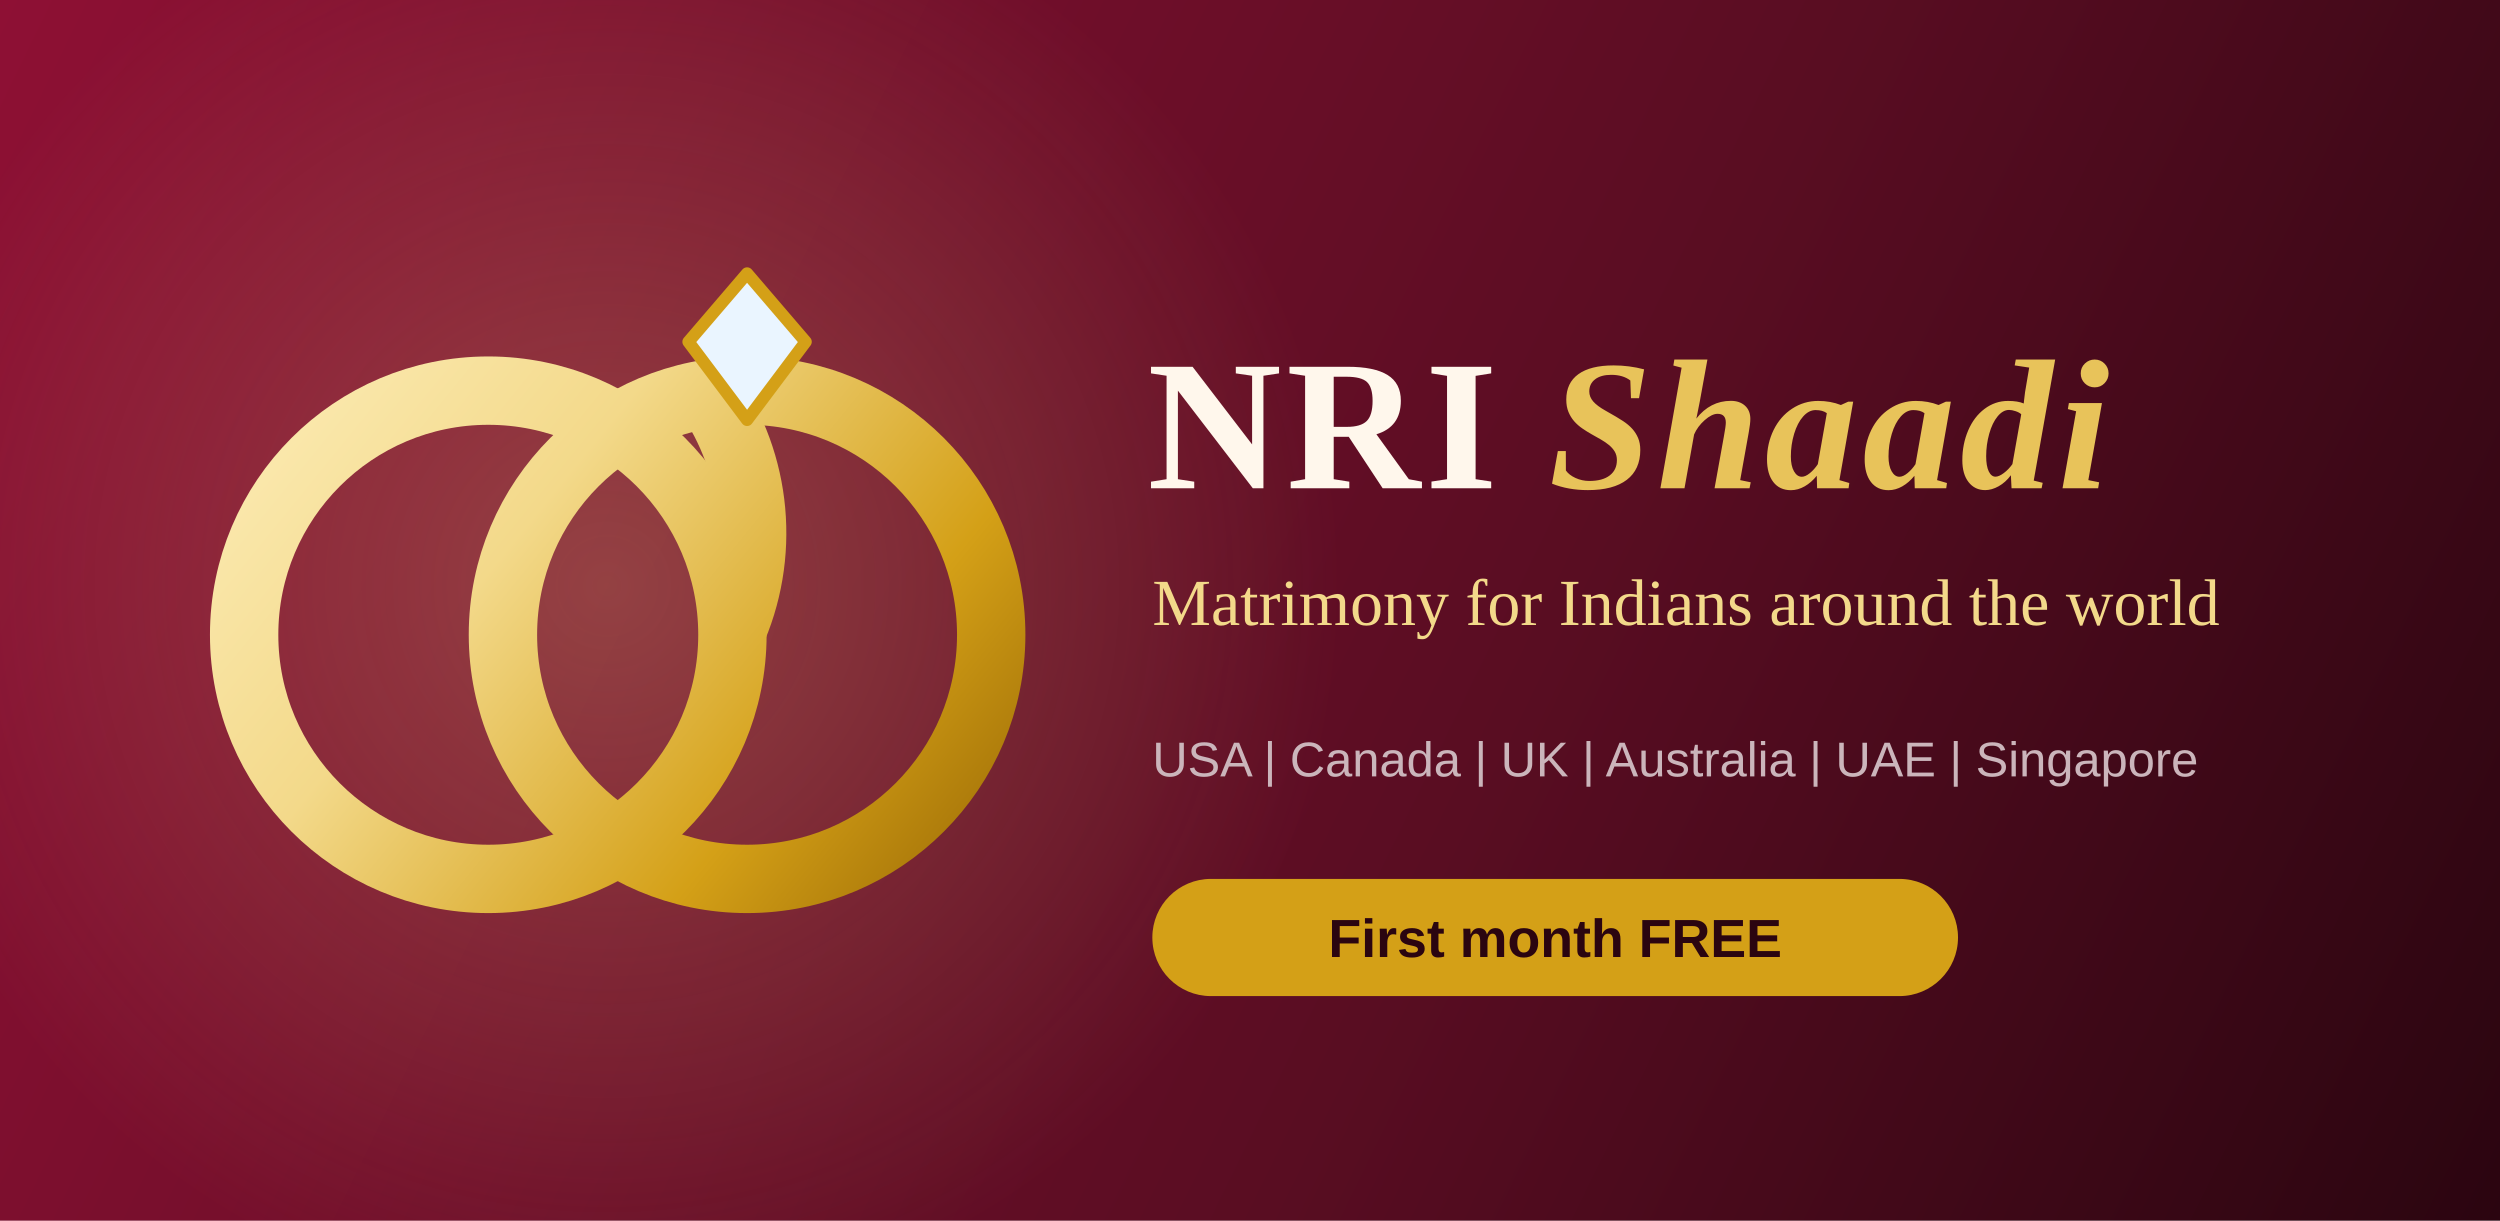
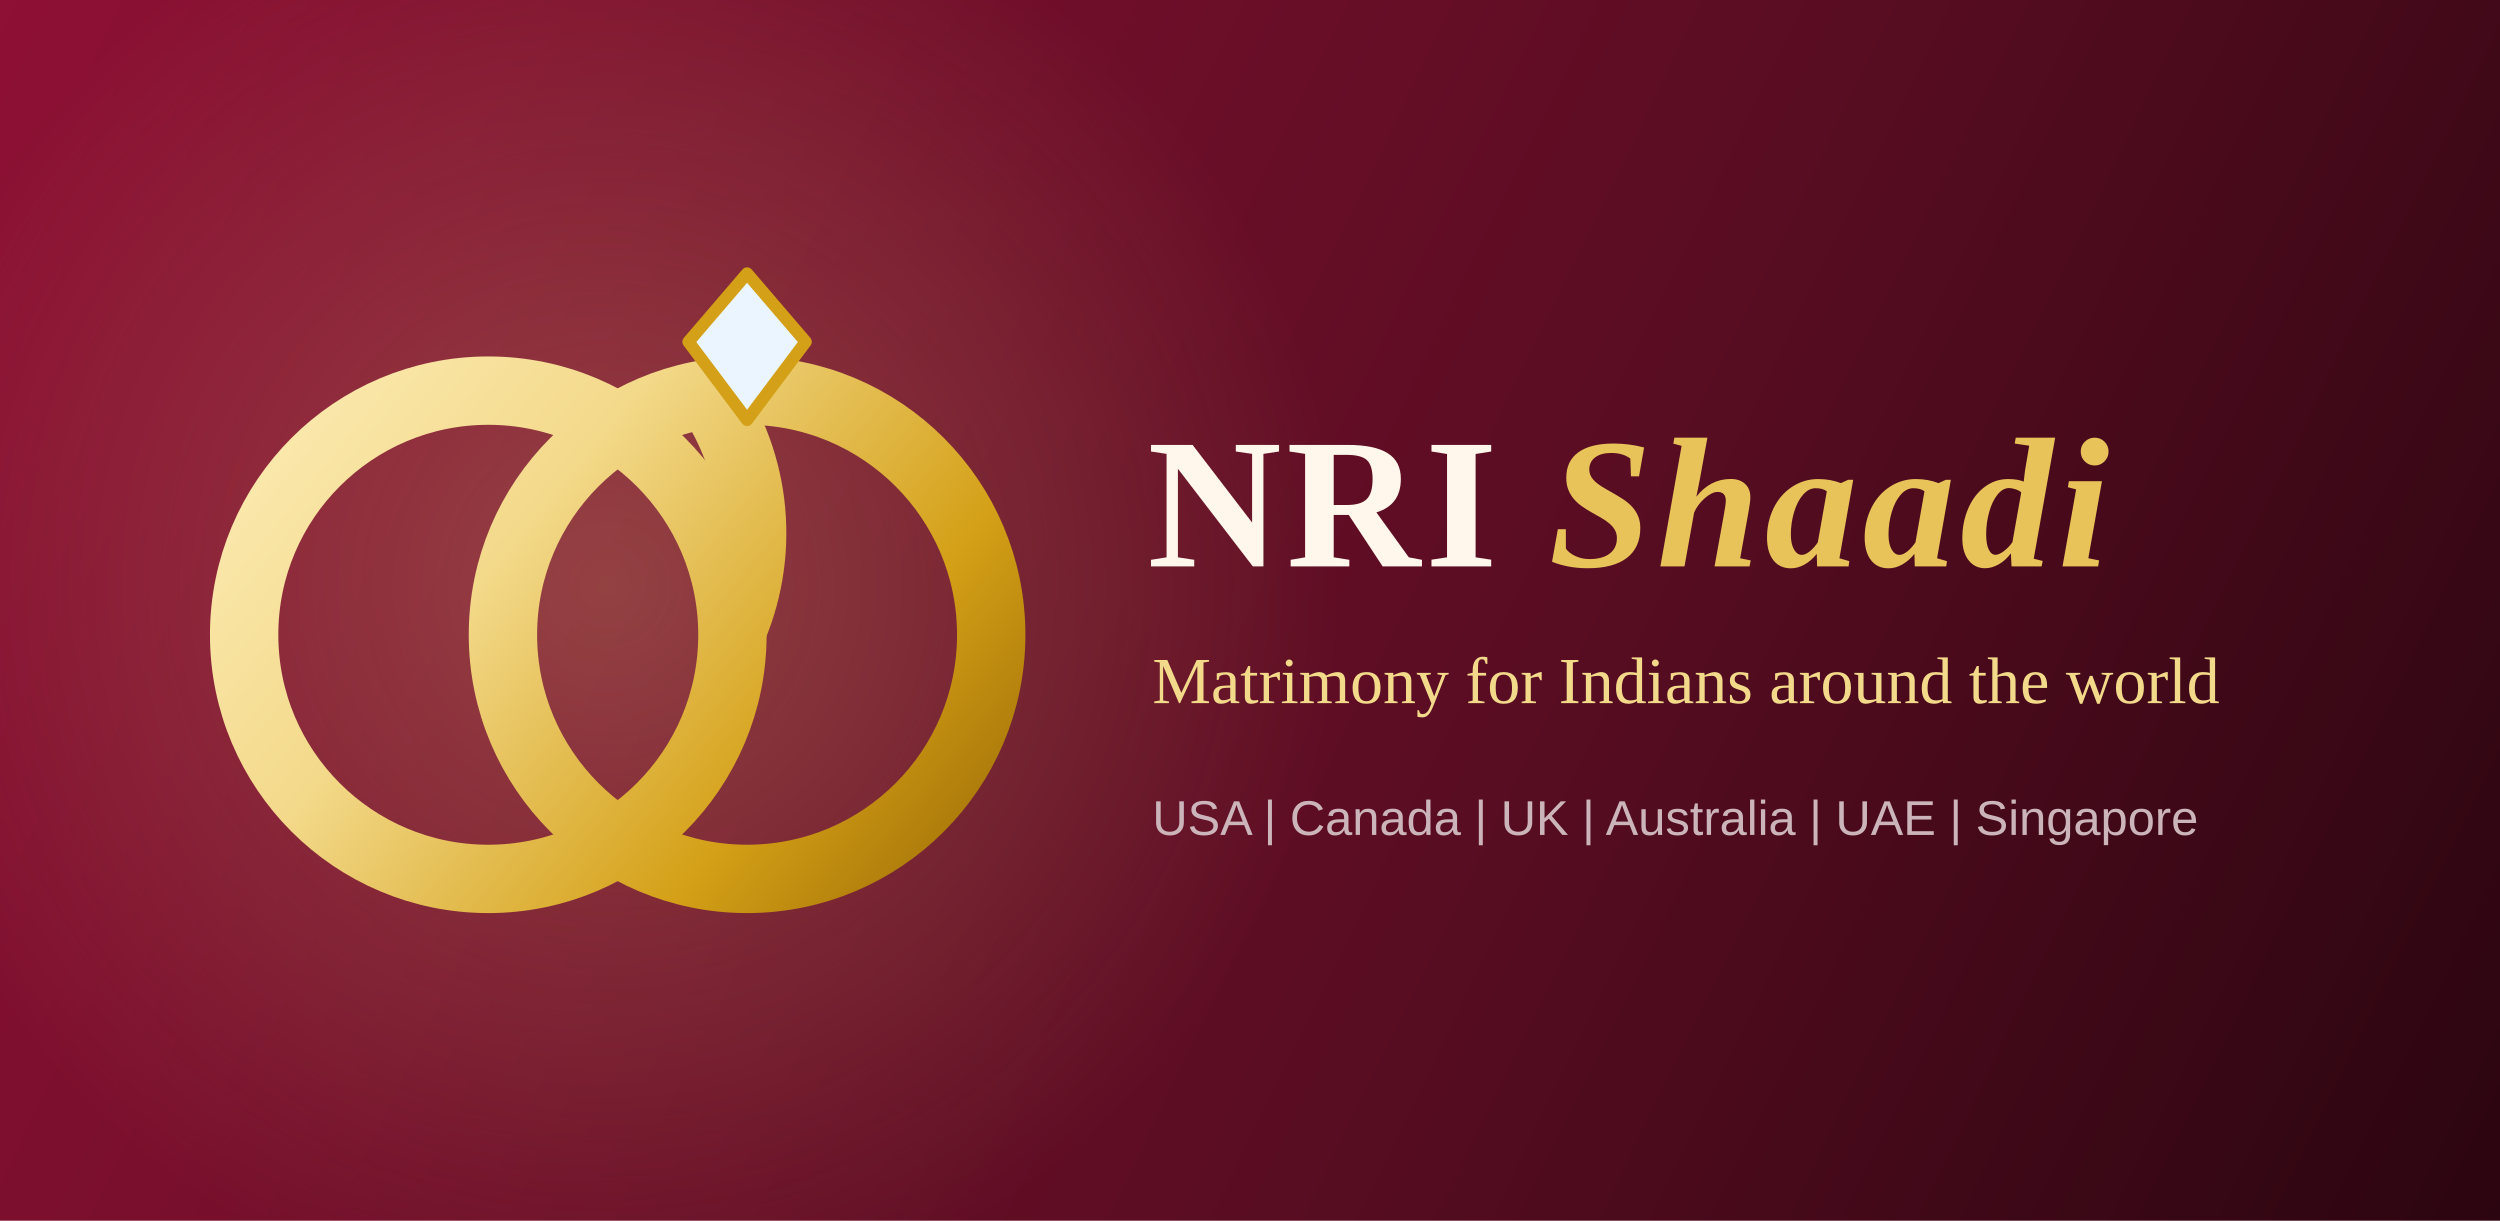
<svg xmlns="http://www.w3.org/2000/svg" width="1024" height="500" viewBox="0 0 1024 500" fill="none">
  <defs>
    <linearGradient id="bg" x1="0" y1="0" x2="1024" y2="500" gradientUnits="userSpaceOnUse">
      <stop offset="0" stop-color="#8E1034" />
      <stop offset="0.6" stop-color="#590D22" />
      <stop offset="1" stop-color="#2B0510" />
    </linearGradient>
    <linearGradient id="gold" x1="80" y1="120" x2="400" y2="380" gradientUnits="userSpaceOnUse">
      <stop offset="0" stop-color="#FFF1C1" />
      <stop offset="0.4" stop-color="#F3D98A" />
      <stop offset="0.75" stop-color="#D4A017" />
      <stop offset="1" stop-color="#9C6B05" />
    </linearGradient>
    <radialGradient id="glow" cx="0" cy="0" r="1" gradientUnits="userSpaceOnUse" gradientTransform="translate(250 240) scale(300)">
      <stop stop-color="#F3D98A" stop-opacity="0.25" />
      <stop offset="1" stop-color="#F3D98A" stop-opacity="0" />
    </radialGradient>
  </defs>
  <rect width="1024" height="500" fill="url(#bg)" />
  <rect width="1024" height="500" fill="url(#glow)" />
  <circle cx="200" cy="260" r="100" stroke="url(#gold)" stroke-width="28" />
  <circle cx="306" cy="260" r="100" stroke="url(#gold)" stroke-width="28" />
  <path d="M 290 161 A 100 100 0 0 1 299 260" stroke="url(#gold)" stroke-width="28" />
  <path d="M306 112 L330 140 L306 172 L282 140 Z" fill="#EAF5FF" stroke="#D4A017" stroke-width="5" stroke-linejoin="round" />
-   <text x="470" y="200" fill="#FFF7EC" font-size="76" font-family="Georgia, 'Times New Roman', serif" font-weight="700" letter-spacing="2">NRI <tspan fill="#E8C35A" font-style="italic">Shaadi</tspan>
+   <text x="470" y="232" fill="#FFF7EC" font-size="76" font-family="Georgia, 'Times New Roman', serif" font-weight="700" letter-spacing="2">NRI <tspan fill="#E8C35A" font-style="italic">Shaadi</tspan>
  </text>
-   <text x="472" y="256" fill="#F3D98A" font-size="27" font-family="Georgia, 'Times New Roman', serif">Matrimony for Indians around the world</text>
-   <text x="472" y="318" fill="#CBB5BB" font-size="20" font-family="Arial, sans-serif">USA  |  Canada  |  UK  |  Australia  |  UAE  |  Singapore</text>
-   <rect x="472" y="360" width="330" height="48" rx="24" fill="#D4A017" />
-   <text x="637" y="392" text-anchor="middle" fill="#2B0510" font-size="22" font-family="Arial, sans-serif" font-weight="700">First month FREE</text>
+   <text x="472" y="288" fill="#F3D98A" font-size="27" font-family="Georgia, 'Times New Roman', serif">Matrimony for Indians around the world</text>
+   <text x="472" y="342" fill="#CBB5BB" font-size="20" font-family="Arial, sans-serif">USA  |  Canada  |  UK  |  Australia  |  UAE  |  Singapore</text>
</svg>
